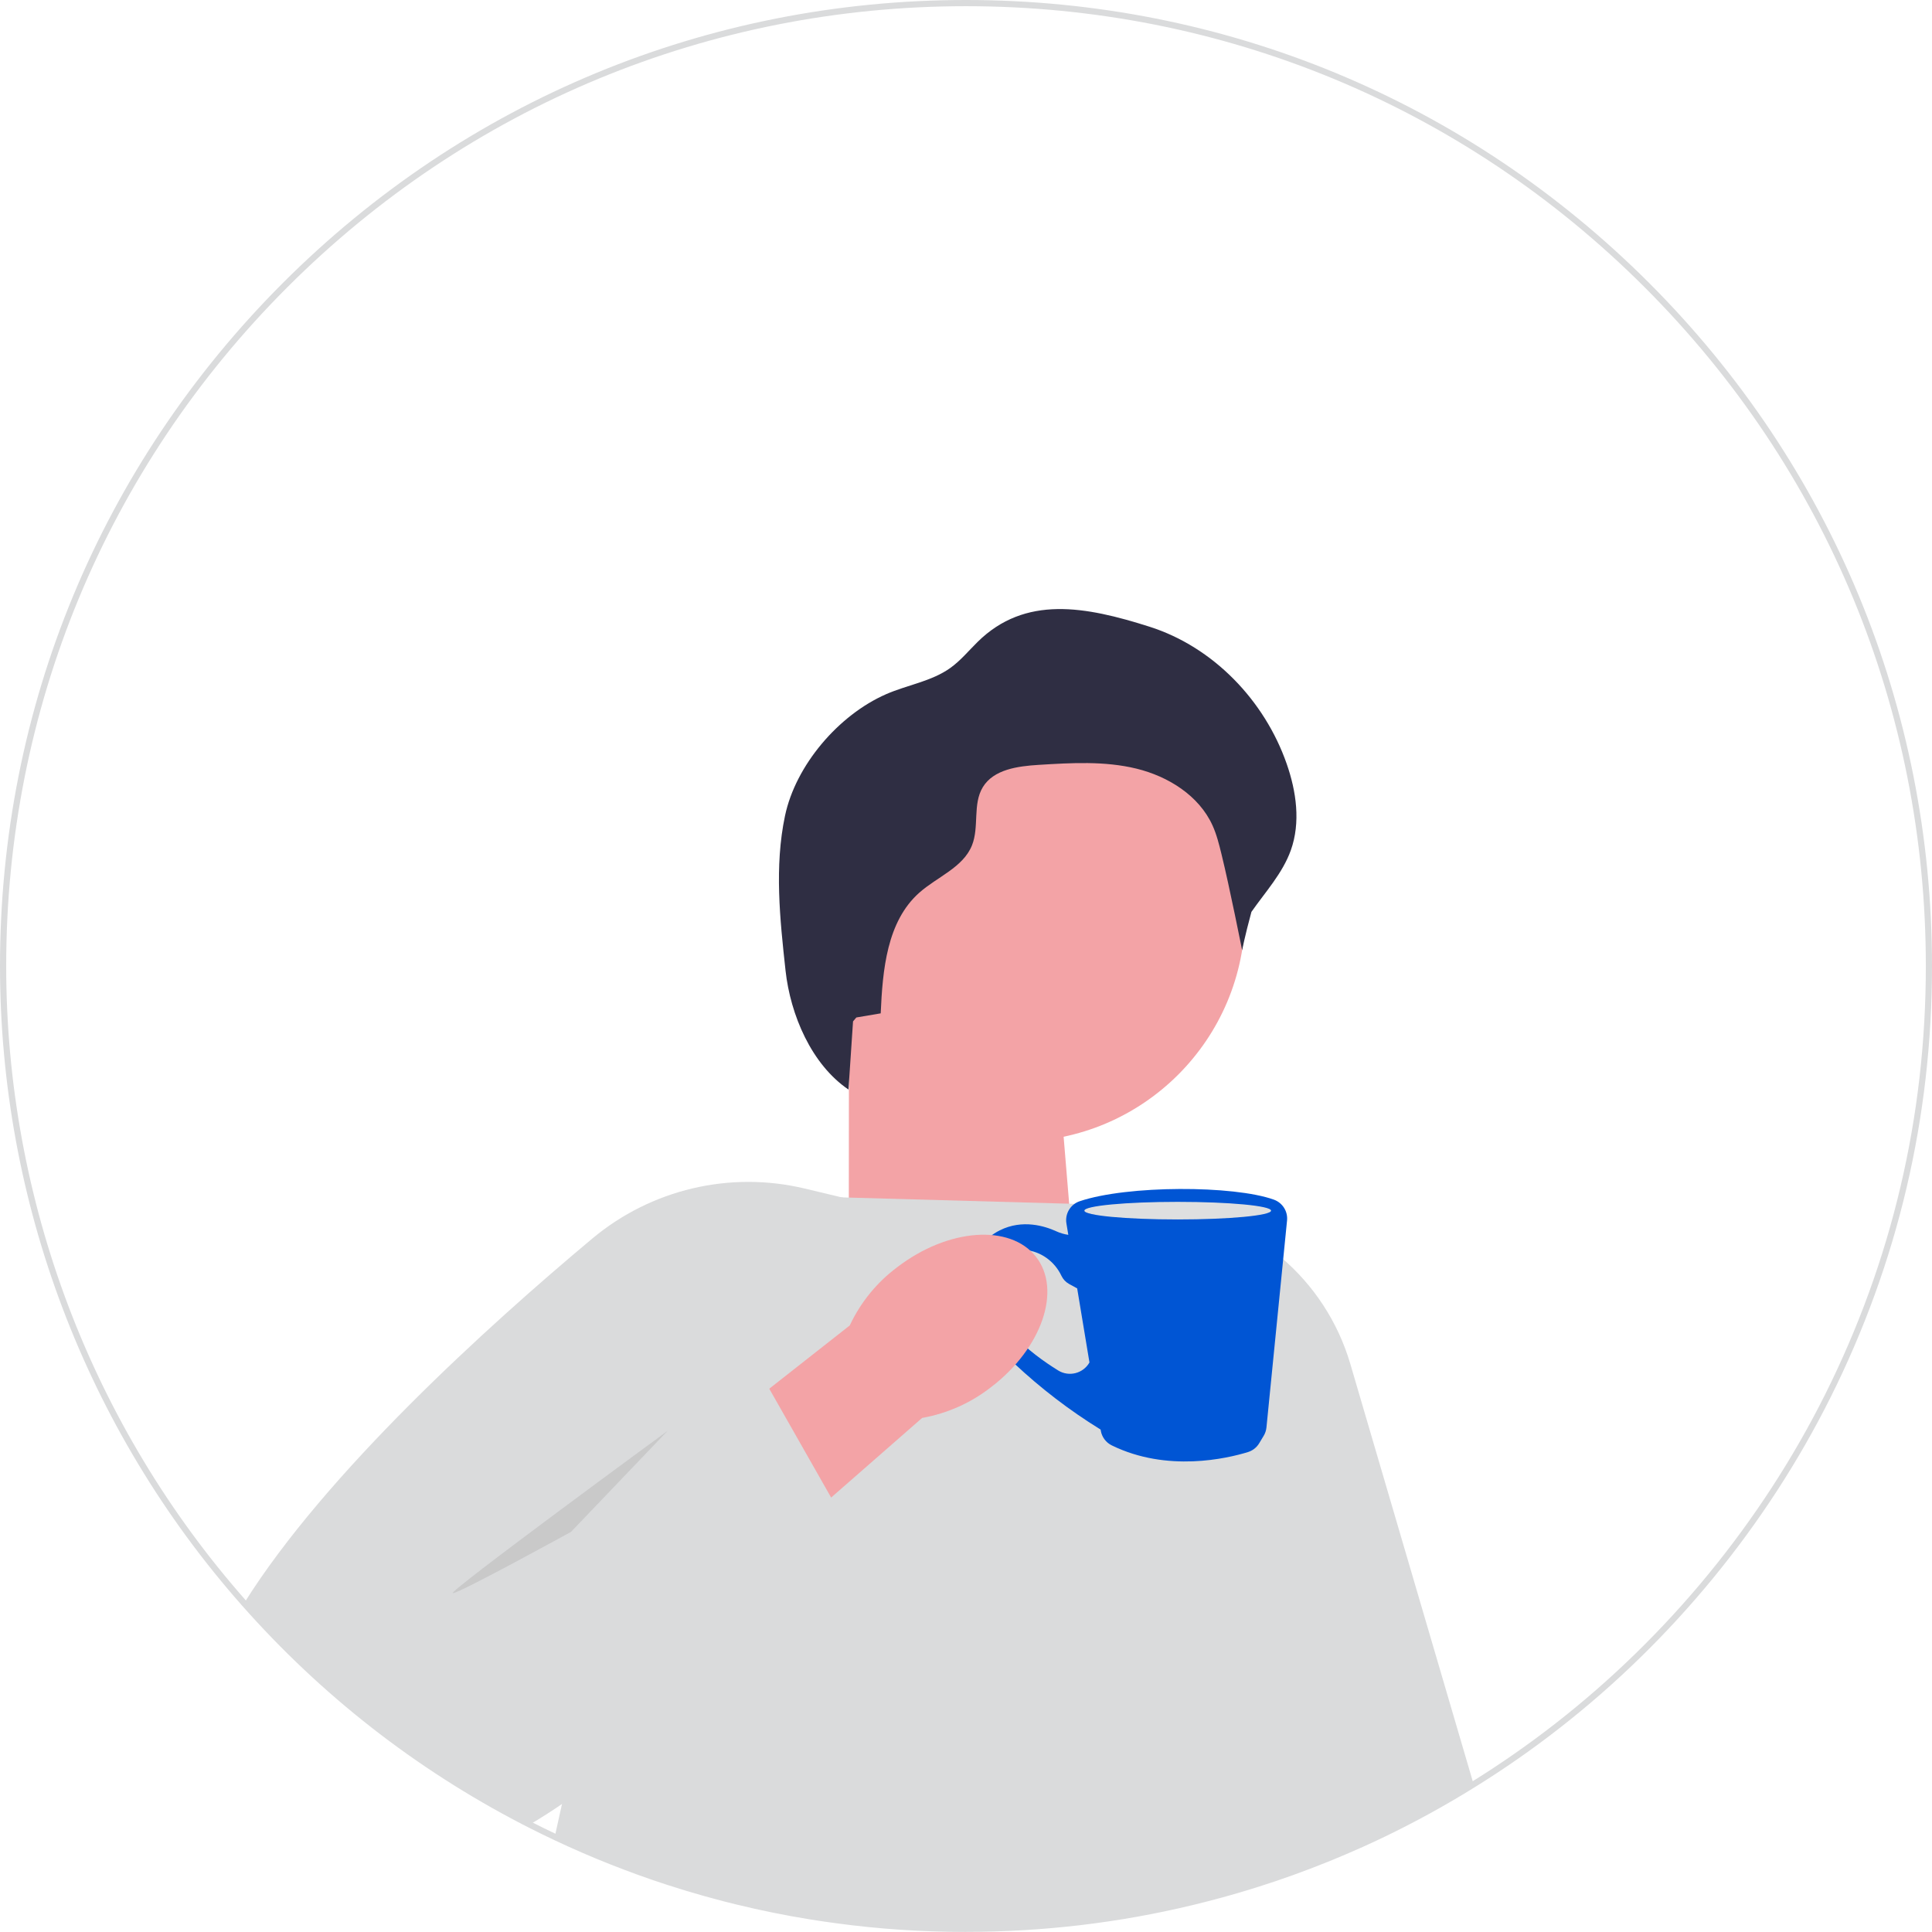
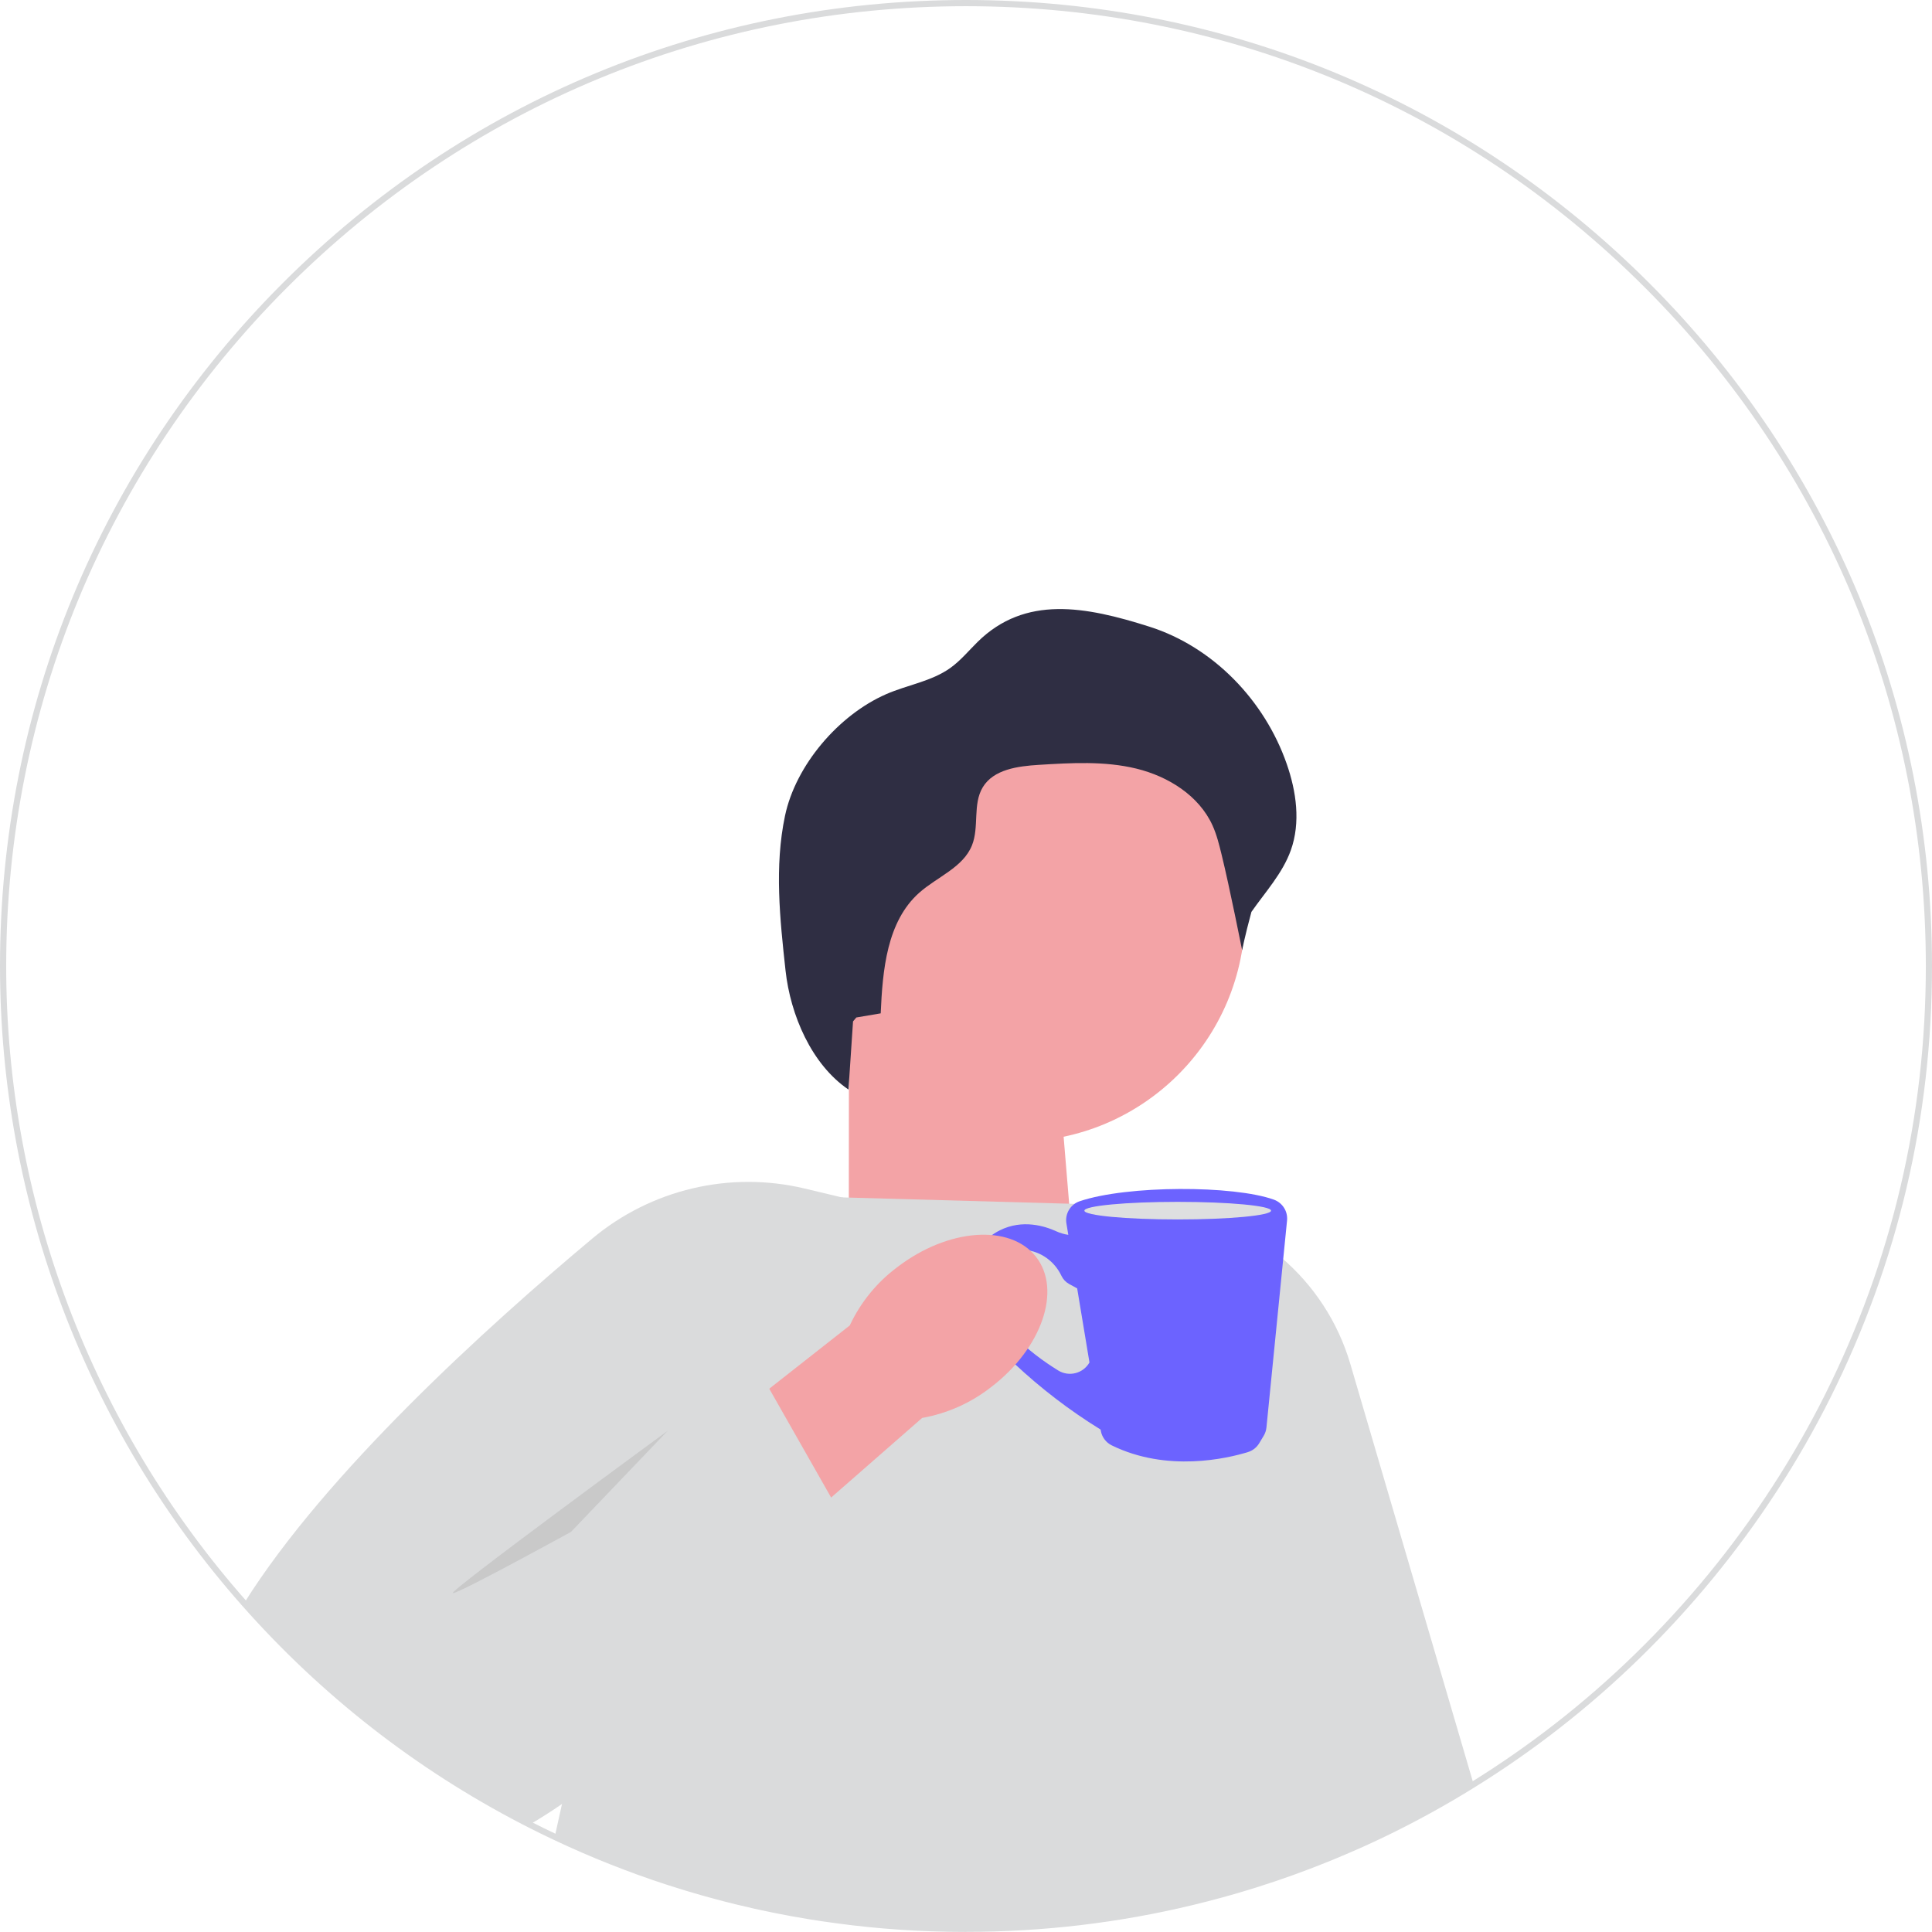
<svg xmlns="http://www.w3.org/2000/svg" width="623.65" height="623.63" viewBox="0 0 623.65 623.63">
  <path d="m311.82,623.63c-7.11,0-14.2-.24-21.06-.7-7.09-.47-14.19-1.19-21.12-2.14-3.05-.41-5.81-.82-8.44-1.25-7.81-1.27-15.76-2.88-23.62-4.8-2.69-.65-5.33-1.33-7.83-2.03-.88-.23-1.78-.48-2.67-.73-3.8-1.07-7.48-2.18-10.92-3.3-.22-.06-.48-.15-.74-.23-3.11-1-6.35-2.11-9.62-3.3-2.76-1-5.56-2.06-8.56-3.24-6.25-2.46-12.51-5.18-18.61-8.07-2.54-1.19-5.19-2.5-8.11-3.98-.52-.26-1.05-.53-1.57-.8l-.6-.31c-34.28-17.8-64.67-41.55-90.31-70.58C27.72,461.19,0,387.9,0,311.81c0-83.29,32.44-161.6,91.33-220.49C150.22,32.43,228.53,0,311.82,0s161.6,32.43,220.5,91.32c58.9,58.89,91.33,137.2,91.33,220.49,0,48.94-11.02,95.79-32.74,139.25-20.72,41.44-51.05,78.43-87.73,106.96-8.62,6.72-17.7,13.04-26.98,18.8-9.41,5.86-19.28,11.29-29.34,16.13-2.24,1.08-4.64,2.2-7.56,3.51l-.28.12c-.36.16-.72.32-1.08.47-2.18.97-4.4,1.92-6.59,2.82l-.99.42c-.62.26-1.2.5-1.78.72-7.43,3-14.92,5.7-22.26,8.01-.58.2-1.17.38-1.77.56l-.52.16c-6.1,1.89-12.52,3.65-19.05,5.22-23.79,5.74-48.41,8.65-73.16,8.65v.02h0l-0.0 0Zm0-621.63c-82.76,0-160.56,32.22-219.08,90.74C34.23,151.25,2,229.05,2,311.81c0,75.61,27.54,148.42,77.55,205.03,25.48,28.84,55.67,52.44,89.73,70.12l.6.31c.51.27,1.03.53,1.55.79,2.91,1.48,5.54,2.78,8.06,3.96,6.06,2.87,12.28,5.57,18.49,8.01,2.98,1.18,5.76,2.23,8.5,3.22,3.25,1.18,6.47,2.28,9.57,3.28.24.08.47.15.7.22,3.45,1.12,7.09,2.22,10.87,3.29.87.25,1.76.5,2.64.73,2.5.69,5.11,1.37,7.78,2.02,7.82,1.91,15.71,3.52,23.48,4.77,2.61.43,5.35.84,8.38,1.25,6.88.94,13.94,1.66,20.98,2.12,6.82.46,13.86.7,20.92.7,24.6,0,49.05-2.89,72.7-8.59,6.49-1.56,12.86-3.31,18.94-5.19l.52-.16c.58-.18,1.15-.35,1.73-.55,7.31-2.3,14.76-4.98,22.15-7.97.58-.23,1.14-.46,1.7-.69l1.23-.51c2.11-.87,4.25-1.79,6.37-2.73.37-.16.71-.31,1.06-.47l.28-.12c2.9-1.31,5.29-2.42,7.51-3.49,10-4.81,19.81-10.2,29.16-16.03,9.22-5.72,18.24-12.01,26.81-18.68,36.44-28.36,66.58-65.11,87.17-106.28,21.58-43.17,32.53-89.72,32.53-138.35,0-82.76-32.23-160.56-90.75-219.07C472.39,34.22,394.58,2,311.82,2Z" fill="#dadbdc" />
  <polygon points="273.97 426.13 349.74 444.28 340.95 338.1 274.03 343.64 273.97 426.13" fill="#f3a3a6" />
  <circle cx="328.17" cy="294.74" r="73.76" fill="#f3a3a6" />
  <path d="m406.02,608.08c-.59.2-1.17.38-1.76.56-.17.05-.34.11-.51.16-6.25,1.94-12.59,3.67-19,5.21-23.39,5.64-47.82,8.62-72.93,8.62-7.06,0-14.06-.23-20.99-.7-7.09-.47-14.11-1.18-21.05-2.13-2.82-.38-5.62-.79-8.41-1.25-7.95-1.29-15.81-2.9-23.55-4.79-2.61-.63-5.21-1.3-7.8-2.02-.89-.23-1.78-.48-2.66-.73-3.65-1.03-7.28-2.12-10.88-3.29-.24-.07-.49-.15-.73-.23-3.22-1.04-6.42-2.14-9.6-3.29-2.86-1.03-5.7-2.11-8.53-3.23-6.29-2.48-12.47-5.16-18.55-8.04l2.34-10.6,8.11-36.72,17.61-79.78,17.8-80.62,46.77,1.3h.02l2.28.07,71.13,1.98,31.12.87,29.77,218.65h0l0-0Z" fill="#dadbdc" />
  <path d="m475.68,575.97c-9.42,5.87-19.19,11.24-29.25,16.08-2.49,1.2-5.01,2.36-7.54,3.5-.45.2-.89.4-1.34.59-2.18.97-4.37,1.91-6.58,2.82h0l-.99.42c-.58.24-1.16.48-1.75.71-7.27,2.94-14.67,5.62-22.2,7.99-.59.2-1.17.38-1.76.56l-65.24-166.93-4.41-11.27-12.3-31.49-4.08-10.43,26.93.42,31.09.49c28.22,3.61,51.62,23.58,59.63,50.87l39.8,135.67h-.01v-0Z" fill="#dadbdc" />
  <path d="m276.43,328.44c2.62-.44,5.24-.89,7.86-1.33.62-14.01,1.97-29.64,12.46-38.95,5.78-5.13,14.14-8.12,17.01-15.3,2.38-5.95.16-13.26,3.48-18.74,3.49-5.77,11.29-6.8,18.03-7.22,10.55-.65,21.29-1.29,31.56,1.21,10.27,2.51,20.18,8.69,24.56,18.31,1.35,2.96,2.13,6.15,2.91,9.31,2.63,10.69,6.66,31.03,6.66,31.03,0,0,.78-4.21,3-12.4,4.53-6.48,10.06-12.46,12.72-19.9,3.2-8.96,1.79-18.97-1.35-27.94-7.13-20.41-23.67-37.66-44.27-44.22-20.61-6.55-40.1-10.26-55.5,4.92-2.89,2.85-5.49,6.03-8.79,8.39-6.1,4.37-13.89,5.47-20.77,8.49-15.31,6.72-29.15,22.88-32.6,39.24-3.45,16.36-1.65,33.31.17,49.94,1.57,14.34,8.38,30.33,20.32,38.43.49-7.34.98-14.67,1.47-22.01l1.06-1.25h.01v-.01Z" fill="#2f2e43" />
  <path d="m317.26,397.4l-.72,1.18-20.14,32.92-29.86,48.84-6.05,9.89-22.06,36.08s-7.16,10.07-19.24,22.98l-.04.04c-4.39,4.68-9.42,9.73-14.99,14.8-.04.05-.08.09-.13.12-6.8,6.2-14.4,12.43-22.62,18.08-3.38,2.33-6.86,4.55-10.42,6.63-.73-.36-1.45-.74-2.17-1.11-34.22-17.77-64.72-41.71-90.02-70.35,26.41-42.18,78.67-89.48,112.34-117.65,19.05-15.95,44.5-21.96,68.66-16.18l11.9,2.84,2.3.55,43.26,10.34h-0Z" fill="#dadbdc" />
-   <path d="m411.22,387.25c-12.97-4.67-47.3-4.69-62.7.51-2.99,1.01-4.8,4.05-4.28,7.16l.61,3.69c-1.34-.2-2.65-.58-3.89-1.15-3.67-1.68-10.9-3.96-18.2-.32-5.1,2.54-8.69,7.33-9.95,12.9-3.01,13.32,4.58,20.69,4.58,20.69l10.11,9.49c8.47,7.94,17.71,15.02,27.58,21.12l.2.12-3.6-21.66c-2.03,3.57-6.62,4.74-10.11,2.58-8.82-5.46-23.23-16.4-21.48-28.82,1.22-8.66,6.03-10.5,10.65-10.11,5.17.44,9.68,3.69,11.89,8.38.53,1.12,1.4,2.04,2.48,2.64l2.6,1.42,7.62,45.91c.34,2.06,1.66,3.84,3.53,4.76,17.92,8.79,37.26,4.23,43.95,2.18,1.53-.47,2.84-1.48,3.66-2.86l1.44-2.39c.5-.82.8-1.75.9-2.7l6.65-66.82c.29-2.95-1.46-5.71-4.25-6.72h.01Z" fill="#0055d4" />
+   <path d="m411.22,387.25c-12.97-4.67-47.3-4.69-62.7.51-2.99,1.01-4.8,4.05-4.28,7.16l.61,3.69c-1.34-.2-2.65-.58-3.89-1.15-3.67-1.68-10.9-3.96-18.2-.32-5.1,2.54-8.69,7.33-9.95,12.9-3.01,13.32,4.58,20.69,4.58,20.69l10.11,9.49c8.47,7.94,17.71,15.02,27.58,21.12l.2.12-3.6-21.66c-2.03,3.57-6.62,4.74-10.11,2.58-8.82-5.46-23.23-16.4-21.48-28.82,1.22-8.66,6.03-10.5,10.65-10.11,5.17.44,9.68,3.69,11.89,8.38.53,1.12,1.4,2.04,2.48,2.64l2.6,1.42,7.62,45.91c.34,2.06,1.66,3.84,3.53,4.76,17.92,8.79,37.26,4.23,43.95,2.18,1.53-.47,2.84-1.48,3.66-2.86l1.44-2.39c.5-.82.8-1.75.9-2.7l6.65-66.82c.29-2.95-1.46-5.71-4.25-6.72h.01Z" fill="#6c63ff" />
  <ellipse cx="380.17" cy="390.8" rx="30.13" ry="2.84" fill="#dedfe0" />
-   <path id="uuid-add59a10-2c6d-45b5-a06d-26741c0f8cf5-707" d="m319.98,447.72c16.35-12.51,22.82-31.32,14.45-42.01-8.36-10.69-28.39-9.22-44.75,3.3-6.6,4.91-11.88,11.37-15.37,18.84l-68.56,53.89,27.22,32.56,64.7-56.59c8.19-1.47,15.84-4.9,22.3-9.99h.01Z" fill="#f3a3a6" />
+   <path id="uuid-add59a10-2c6d-45b5-a06d-26741c0f8cf5-151" d="m319.98,447.72c16.35-12.51,22.82-31.32,14.45-42.01-8.36-10.69-28.39-9.22-44.75,3.3-6.6,4.91-11.88,11.37-15.37,18.84l-68.56,53.89,27.22,32.56,64.7-56.59c8.19-1.47,15.84-4.9,22.3-9.99h.01Z" fill="#f3a3a6" />
  <polygon points="274.62 494.54 247.5 446.84 148.81 493.28 204.03 564.26 274.62 494.54" fill="#dadbdc" />
  <path d="m215.47,461.91s-71.94,52.67-69.28,52.38c2.66-.29,38.13-19.8,38.13-19.8l31.15-32.58h0v0Z" fill="#272223" isolation="isolate" opacity=".1" />
</svg>
